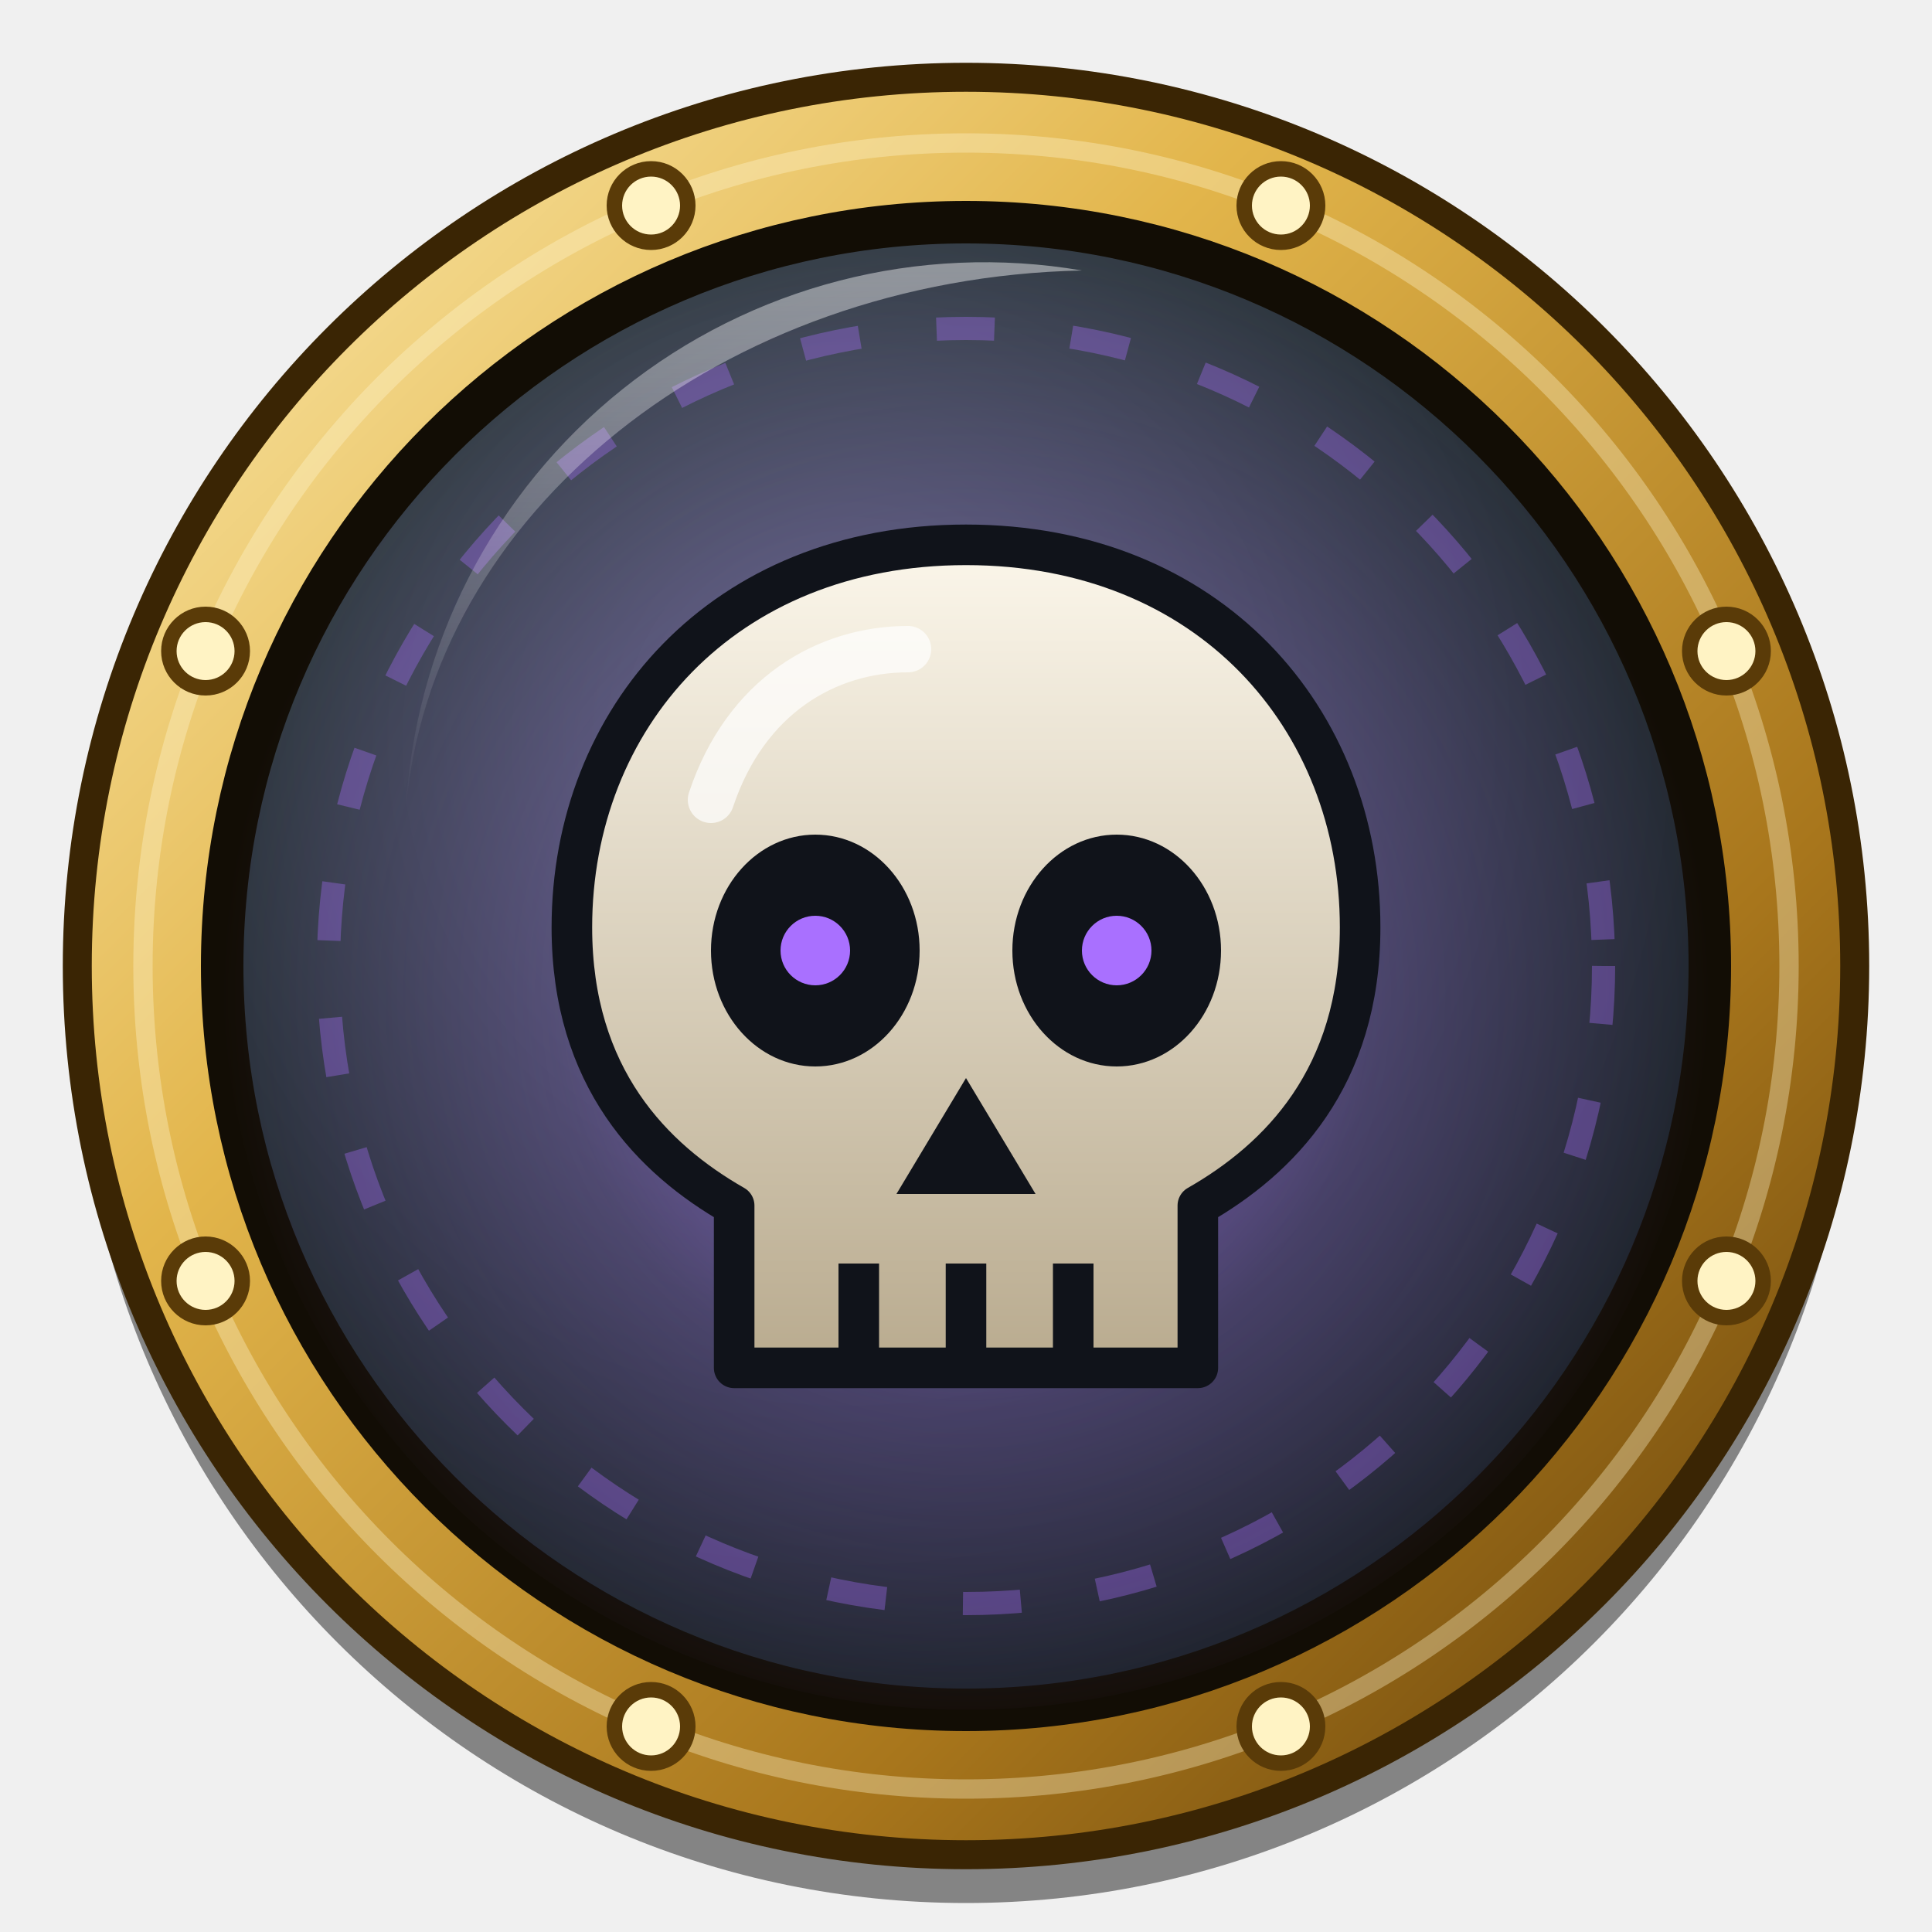
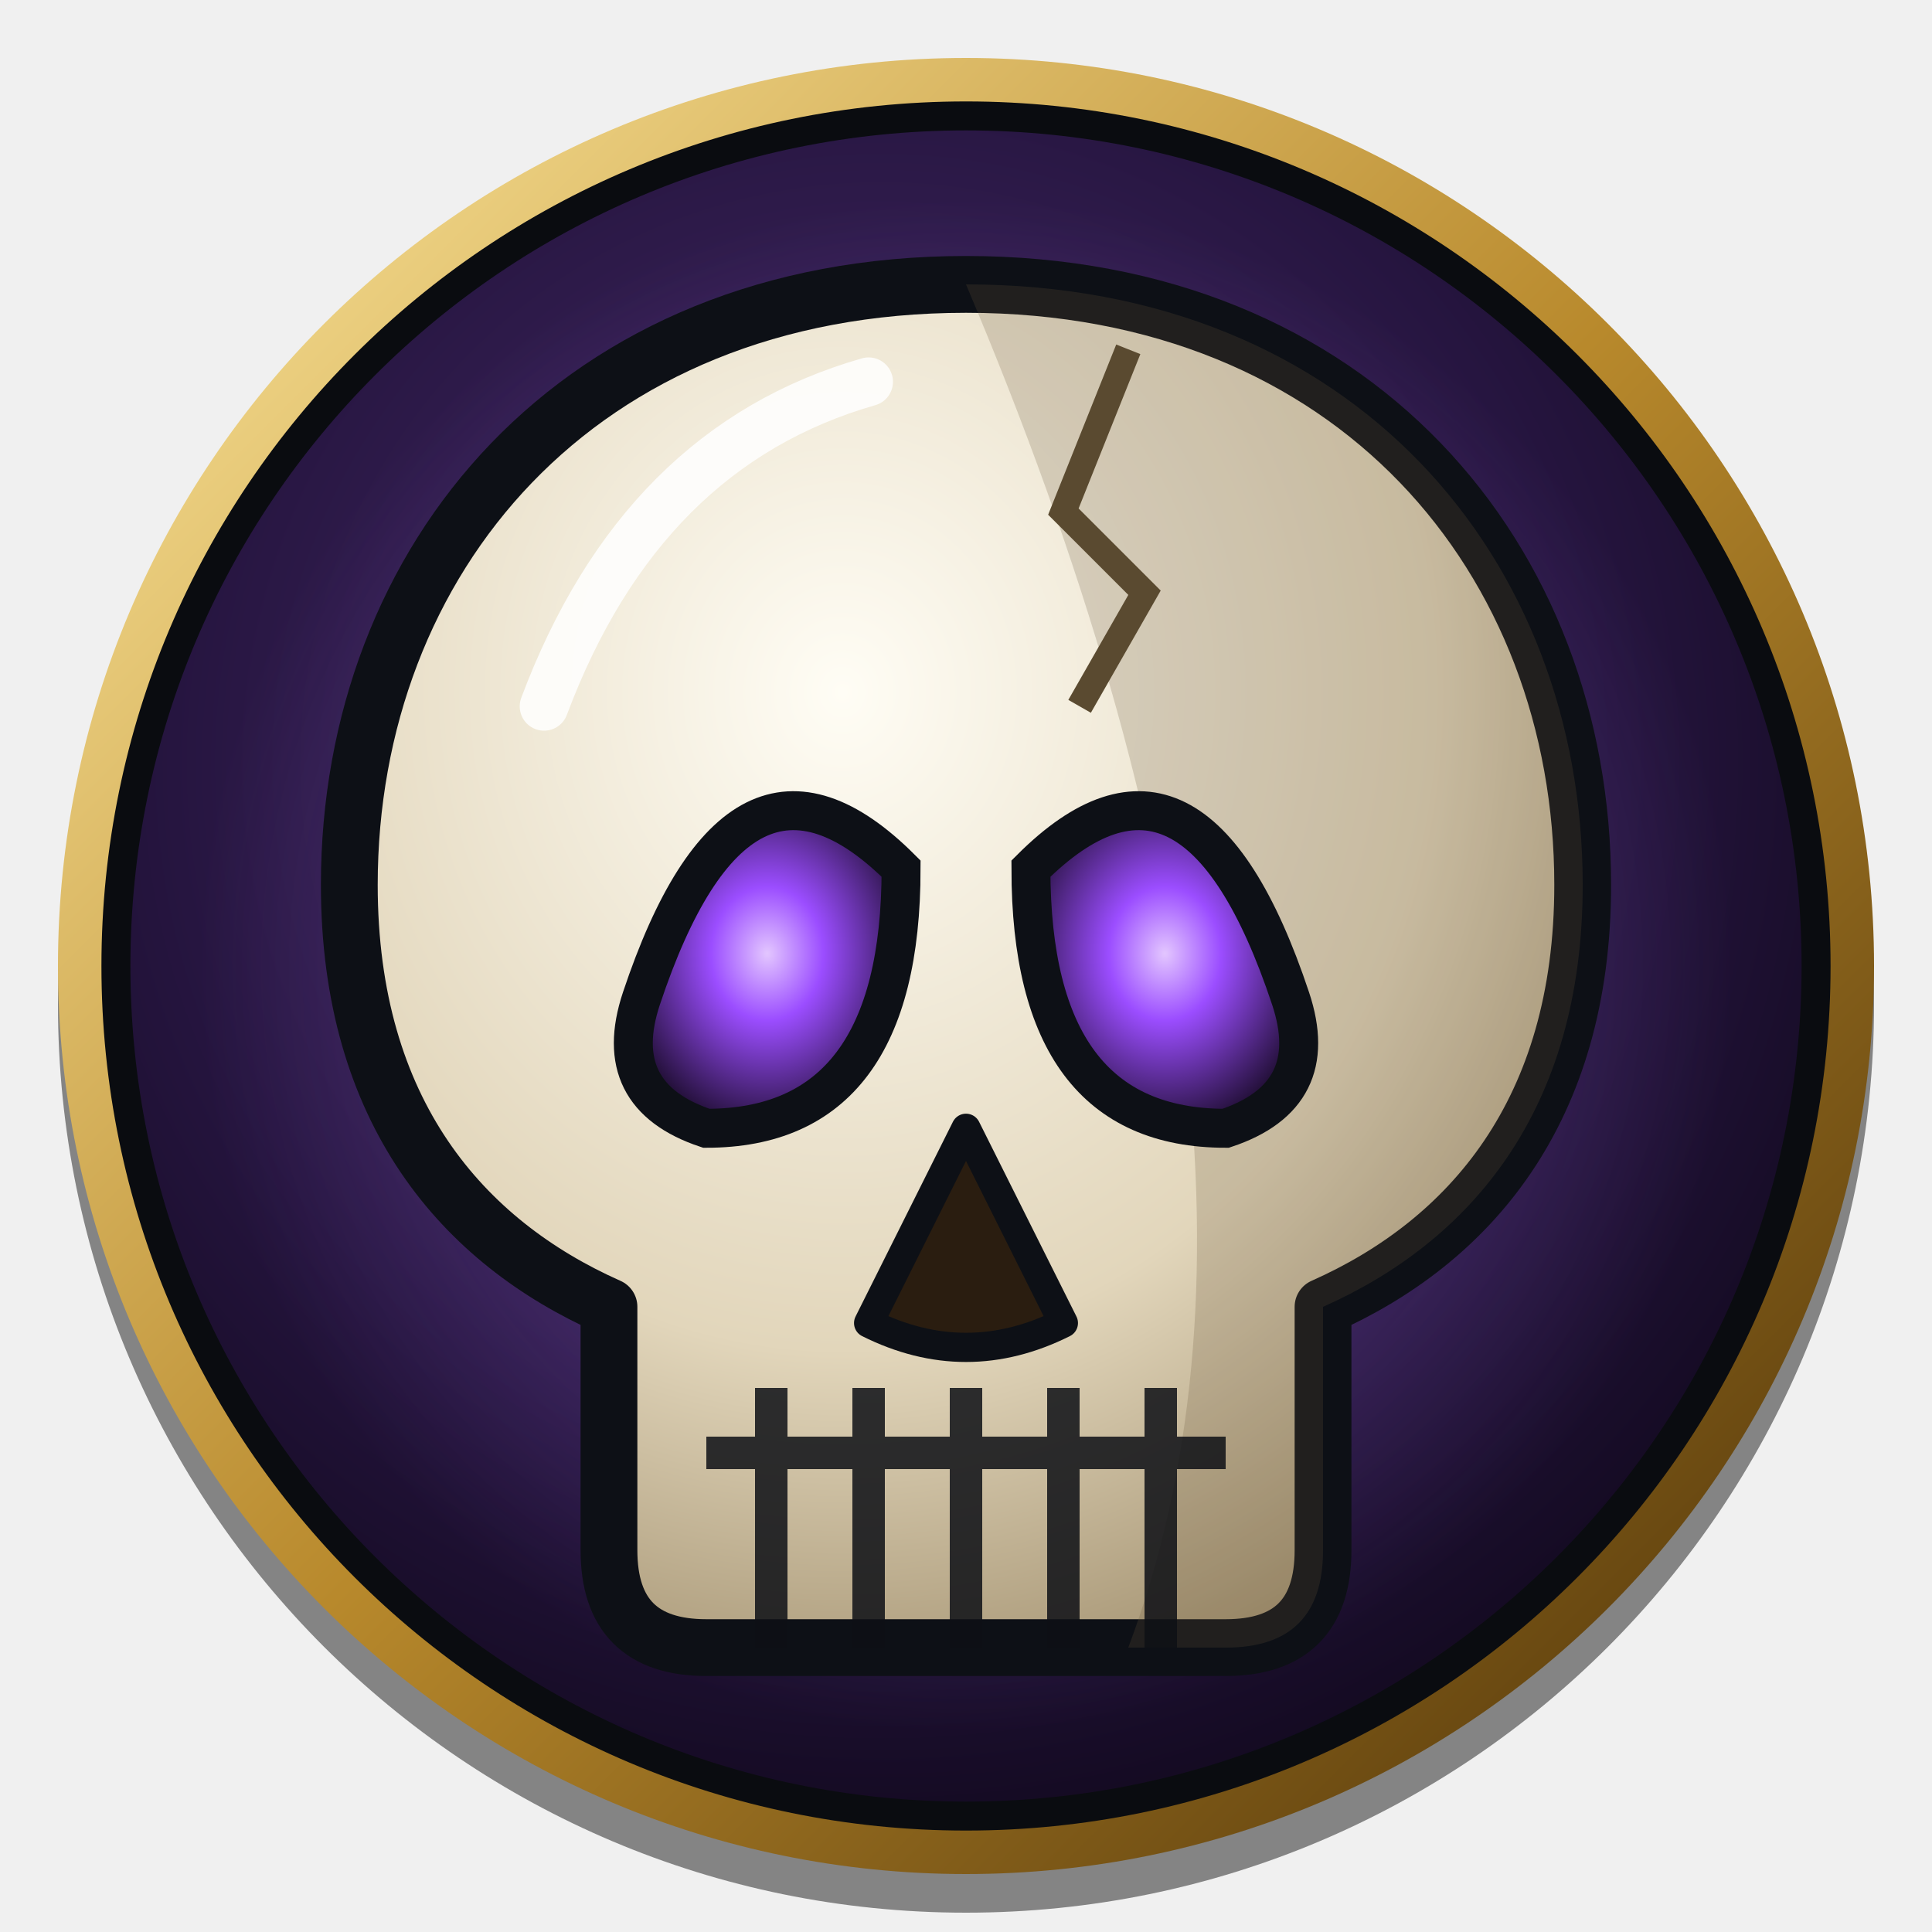
<svg xmlns="http://www.w3.org/2000/svg" viewBox="0 0 100 100">
  <defs>
-     <linearGradient id="rim" x1="0" y1="0" x2="1" y2="1">
-       <stop offset="0" stop-color="#fff0b8" />
-       <stop offset=".35" stop-color="#e2b54b" />
-       <stop offset=".7" stop-color="#a8761c" />
-       <stop offset="1" stop-color="#5b3a08" />
+     <radialGradient id="disc" cx="45%" cy="38%" r="70%">
+       <stop offset="0" stop-color="#4a2e6e" />
+       <stop offset=".6" stop-color="#261540" />
+       <stop offset="1" stop-color="#0e0718" />
+     </radialGradient>
+     <linearGradient id="ring" x1="0" y1="0" x2="1" y2="1">
+       <stop offset="0" stop-color="#ffeaa0" />
+       <stop offset=".5" stop-color="#b8892c" />
+       <stop offset="1" stop-color="#4a2f06" />
    </linearGradient>
-     <linearGradient id="gold" x1="0" y1="0" x2="0" y2="1">
-       <stop offset="0" stop-color="#ffe89a" />
-       <stop offset="1" stop-color="#b07a16" />
-     </linearGradient>
-     <radialGradient id="stone" cx="42%" cy="35%" r="75%">
-       <stop offset="0" stop-color="#56616d" />
-       <stop offset=".6" stop-color="#2b333c" />
-       <stop offset="1" stop-color="#151a20" />
+     <radialGradient id="halo" cx="50%" cy="50%" r="50%">
+       <stop offset="0" stop-color="#b27bff" stop-opacity=".45" />
+       <stop offset="1" stop-color="#b27bff" stop-opacity="0" />
    </radialGradient>
-     <radialGradient id="halo" cx="50%" cy="52%" r="50%">
-       <stop offset="0" stop-color="#a970ff" stop-opacity=".75" />
-       <stop offset=".55" stop-color="#a970ff" stop-opacity=".22" />
-       <stop offset="1" stop-color="#a970ff" stop-opacity="0" />
-     </radialGradient>
-     <linearGradient id="em" x1="0" y1="0" x2="0" y2="1">
-       <stop offset="0" stop-color="#fbf6ea" />
-       <stop offset="1" stop-color="#b9ab8f" />
-     </linearGradient>
-     <linearGradient id="shine" x1="0" y1="0" x2="0" y2="1">
-       <stop offset="0" stop-color="#fff" stop-opacity=".45" />
-       <stop offset="1" stop-color="#fff" stop-opacity="0" />
-     </linearGradient>
  </defs>
-   <circle cx="50" cy="52.5" r="46" fill="#000" fill-opacity=".45" />
-   <circle cx="50" cy="50" r="46" fill="url(#rim)" stroke="#3a2504" stroke-width="1.5" />
-   <circle cx="50" cy="50" r="42.6" fill="none" stroke="#fff6d0" stroke-opacity=".35" stroke-width="1" />
-   <circle cx="89.36" cy="66.30" r="1.9" fill="#fff3c4" stroke="#5a3b08" stroke-width=".8" />
-   <circle cx="66.30" cy="89.36" r="1.9" fill="#fff3c4" stroke="#5a3b08" stroke-width=".8" />
-   <circle cx="33.70" cy="89.36" r="1.9" fill="#fff3c4" stroke="#5a3b08" stroke-width=".8" />
-   <circle cx="10.64" cy="66.30" r="1.9" fill="#fff3c4" stroke="#5a3b08" stroke-width=".8" />
-   <circle cx="10.64" cy="33.70" r="1.9" fill="#fff3c4" stroke="#5a3b08" stroke-width=".8" />
-   <circle cx="33.70" cy="10.64" r="1.9" fill="#fff3c4" stroke="#5a3b08" stroke-width=".8" />
-   <circle cx="66.30" cy="10.64" r="1.9" fill="#fff3c4" stroke="#5a3b08" stroke-width=".8" />
-   <circle cx="89.36" cy="33.70" r="1.9" fill="#fff3c4" stroke="#5a3b08" stroke-width=".8" />
-   <circle cx="50" cy="50" r="38.5" fill="url(#stone)" stroke="#120d05" stroke-width="2.2" />
-   <circle cx="50" cy="50" r="38.5" fill="url(#halo)" />
-   <circle cx="50" cy="50" r="33" fill="none" stroke="#a970ff" stroke-opacity=".35" stroke-width="1.2" stroke-dasharray="3 4" />
-   <g transform="translate(50 51) scale(.6) translate(-50 -50)">
-     <path d="M50 12 C29 12 16 27 16 45 C16 58 23 65 30 69 L30 83 L70 83 L70 69 C77 65 84 58 84 45 C84 27 71 12 50 12Z" fill="url(#em)" stroke="#10131a" stroke-width="3.5" stroke-linejoin="round" />
-     <g fill="#10131a">
-       <ellipse cx="37" cy="47" rx="9" ry="10" />
-       <ellipse cx="63" cy="47" rx="9" ry="10" />
-       <path d="M50 58 L44 68 L56 68 Z" />
-       <rect x="39" y="74" width="3.5" height="9" />
-       <rect x="48.25" y="74" width="3.5" height="9" />
-       <rect x="57.5" y="74" width="3.5" height="9" />
-     </g>
-     <circle cx="37" cy="47" r="3" fill="#a970ff" />
-     <circle cx="63" cy="47" r="3" fill="#a970ff" />
-     <path d="M28 34 C31 25 38 21 45 21" stroke="#ffffff" stroke-opacity=".7" stroke-width="4" fill="none" stroke-linecap="round" />
+   <circle cx="50" cy="52" r="47" fill="#000" fill-opacity=".45" />
+   <circle cx="50" cy="50" r="47" fill="url(#ring)" />
+   <circle cx="50" cy="50" r="44" fill="url(#disc)" stroke="#0a0c10" stroke-width="1.5" />
+   <circle cx="50" cy="50" r="40" fill="url(#halo)" />
+   <g transform="translate(50 50) scale(.84) translate(-50 -50)">
+     <defs>
+       <radialGradient id="bone" cx="40%" cy="30%" r="80%">
+         <stop offset="0" stop-color="#fffdf5" />
+         <stop offset=".6" stop-color="#e2d6bb" />
+         <stop offset="1" stop-color="#9c8a68" />
+       </radialGradient>
+       <radialGradient id="socket" cx="50%" cy="45%" r="60%">
+         <stop offset="0" stop-color="#e3c6ff" />
+         <stop offset=".35" stop-color="#9b4dff" />
+         <stop offset="1" stop-color="#140820" />
+       </radialGradient>
+     </defs>
+     <path d="M50 8 C26 8 12 25 12 45 C12 59 19 67 28 71 L28 86 Q28 92 34 92 L66 92 Q72 92 72 86 L72 71 C81 67 88 59 88 45 C88 25 74 8 50 8Z" fill="url(#bone)" stroke="#0d1016" stroke-width="3.5" stroke-linejoin="round" />
+     <path d="M50 8 C74 8 88 25 88 45 C88 59 81 67 72 71 L72 86 Q72 92 66 92 L60 92 Q72 60 50 8Z" fill="#6a5a3e" fill-opacity=".22" />
+     <path d="M30 52 Q36 34 46 44 Q46 60 34 60 Q28 58 30 52Z" fill="url(#socket)" stroke="#0d1016" stroke-width="2.4" />
+     <path d="M70 52 Q64 34 54 44 Q54 60 66 60 Q72 58 70 52Z" fill="url(#socket)" stroke="#0d1016" stroke-width="2.4" />
+     <path d="M50 60 L44 72 Q50 75 56 72 Z" fill="#2a1d10" stroke="#0d1016" stroke-width="1.8" stroke-linejoin="round" />
+     <path d="M34 80 H66 M38 76 V92 M44 76 V92 M50 76 V92 M56 76 V92 M62 76 V92" stroke="#0d1016" stroke-width="2" stroke-opacity=".85" />
+     <path d="M60 12 L56 22 L61 27 L57 34" stroke="#5a4a30" stroke-width="1.6" fill="none" />
+     <path d="M24 34 Q30 18 44 14" stroke="#fff" stroke-opacity=".85" stroke-width="3" fill="none" stroke-linecap="round" />
  </g>
-   <path d="M21 42 A30 30 0 0 1 56 14 A36 30 0 0 0 21 42Z" fill="url(#shine)" />
</svg>
